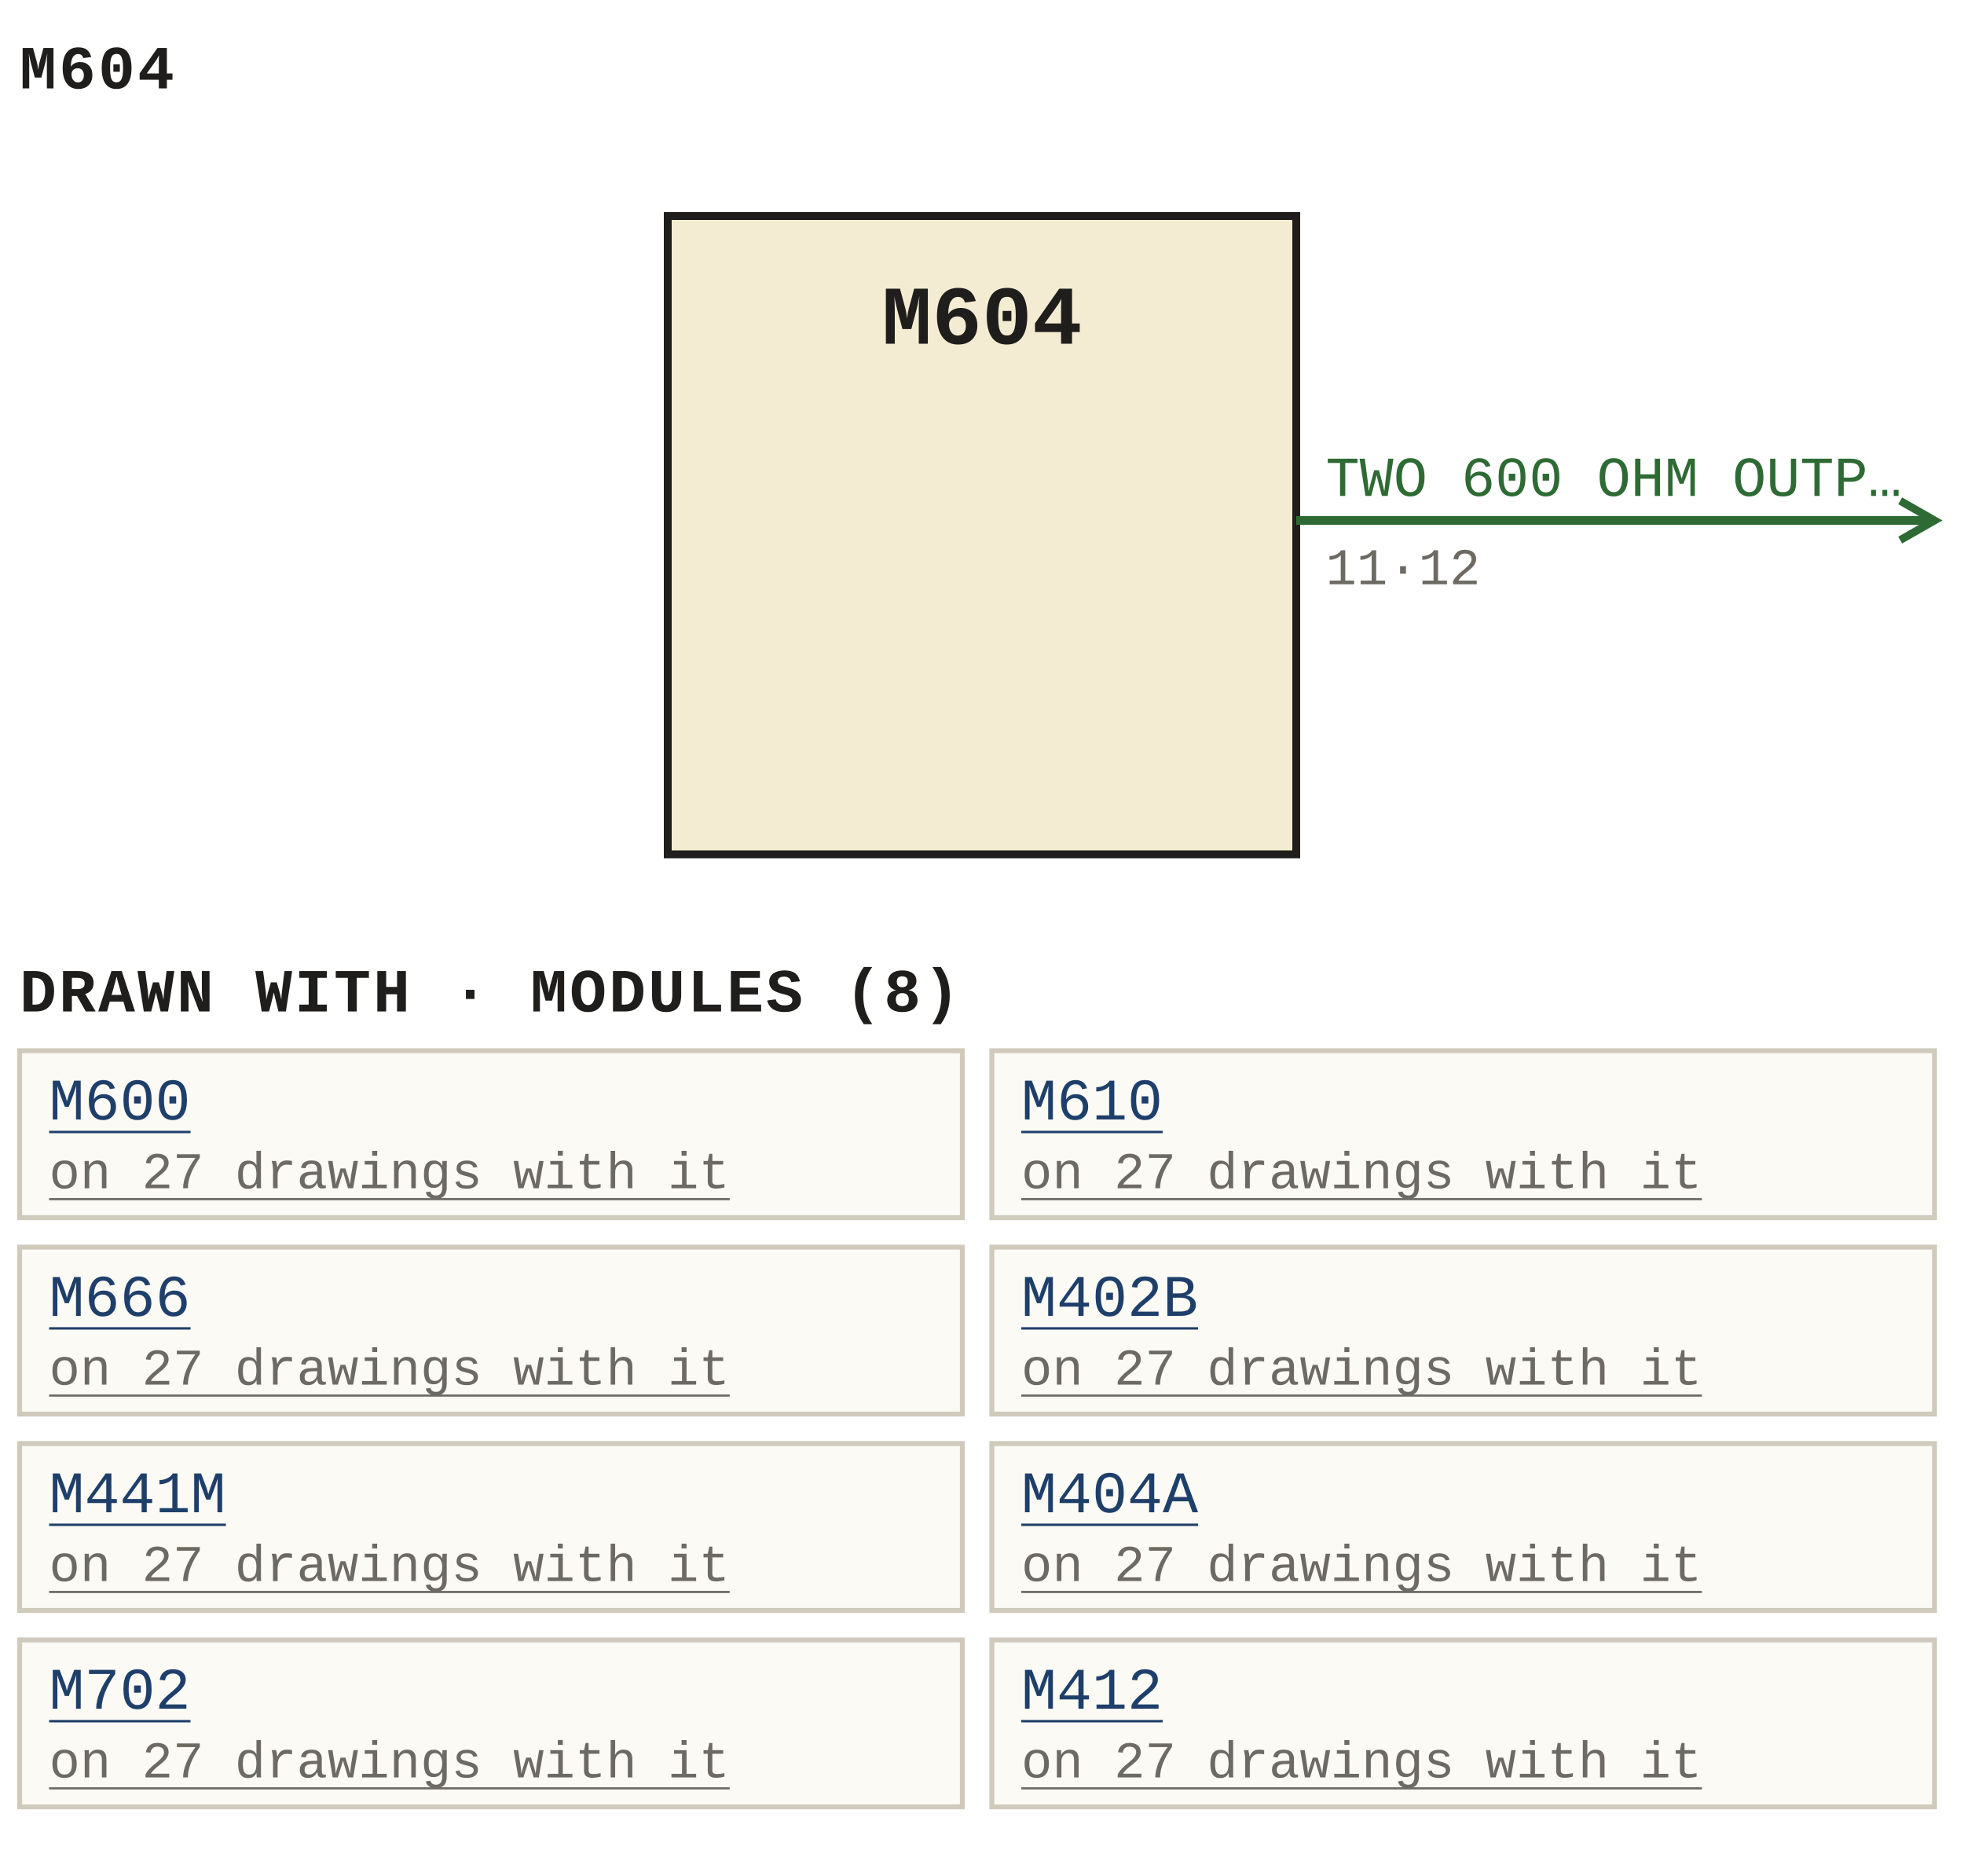
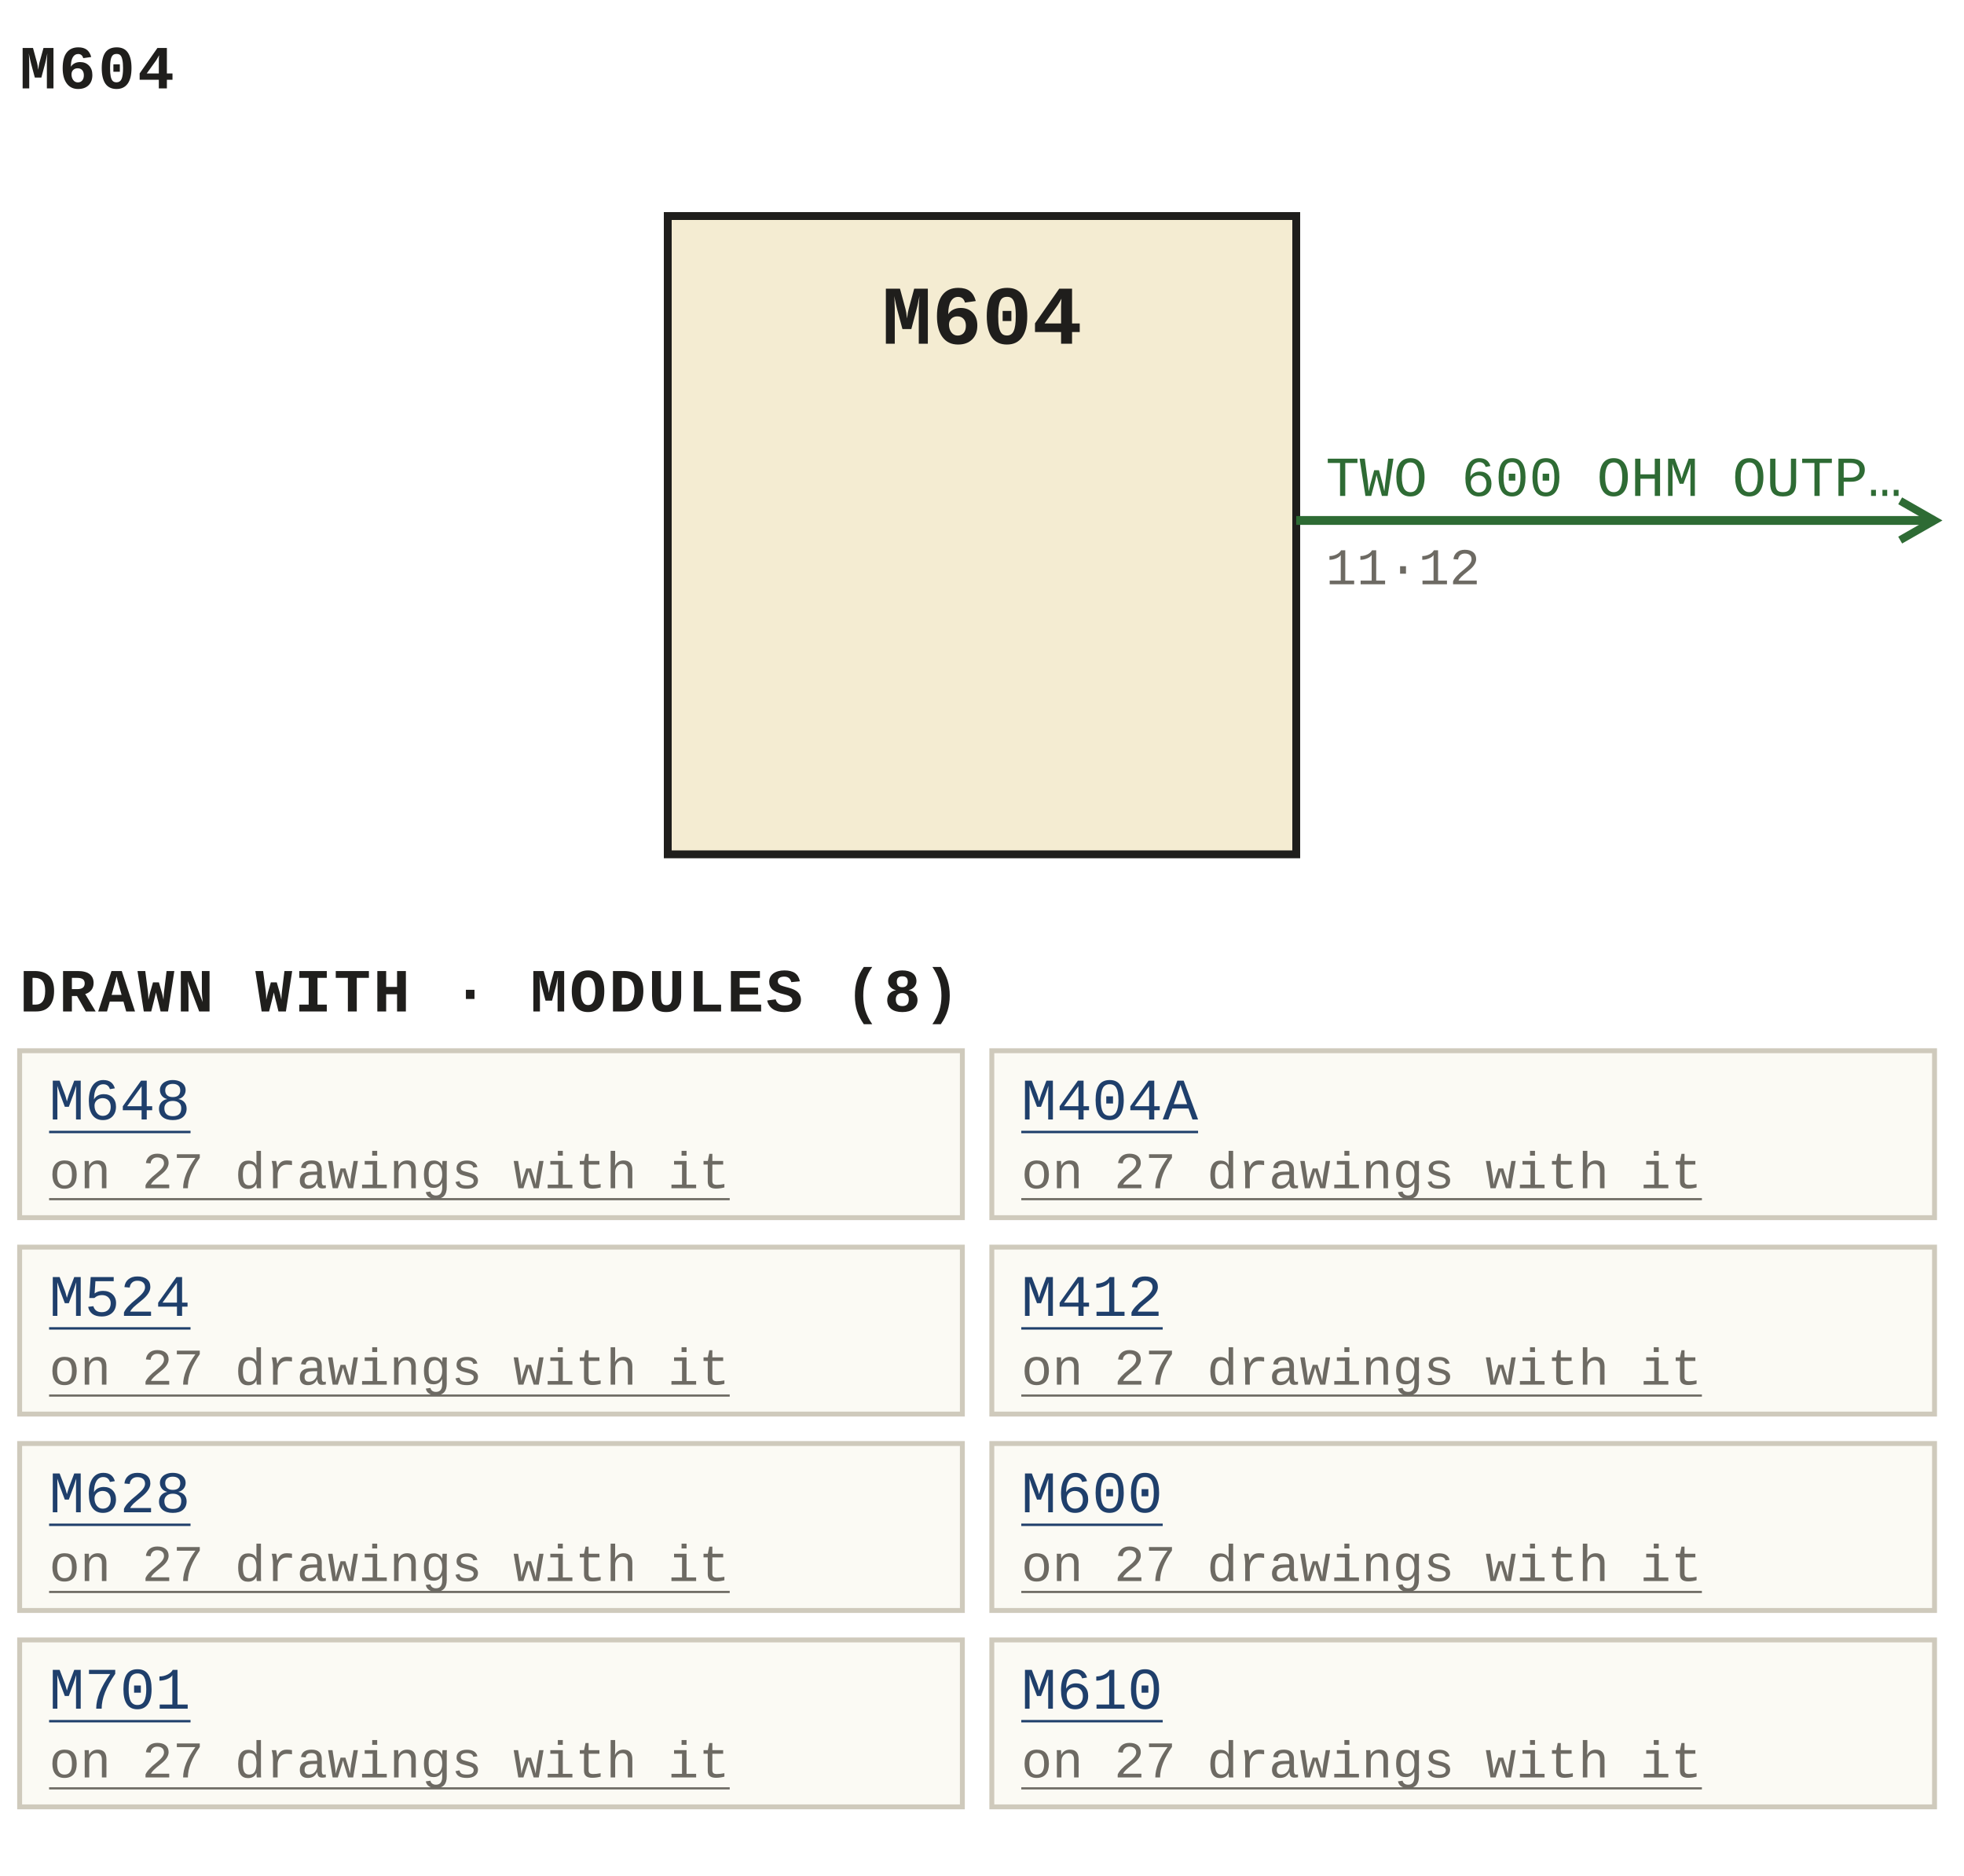
<svg xmlns="http://www.w3.org/2000/svg" class="wp" viewBox="0 0 400 382" width="400" height="382" role="img" aria-label="M604 connections" style="width:100%;max-width:500px;height:auto;background:#fbfaf4">
  <style>.wp text{font-family:"Courier Prime","Courier New",Courier,monospace;fill:#1f1e1c;font-size:12px} .wp .f{fill:#6d6a63;font-size:10.5px} .wp .h{font-size:12.5px;font-weight:700;letter-spacing:.04em} .wp .b{font-size:17px;font-weight:700} .wp a text{fill:#1f3f6b;text-decoration:underline} .wp a:hover rect{fill:#efe9d2}</style>
  <text x="4" y="18" class="h">M604</text>
  <rect x="136" y="44" width="128" height="130" fill="#f4ecd2" stroke="#1f1e1c" stroke-width="1.6" />
  <text x="200.0" y="70" class="b" text-anchor="middle">M604</text>
  <line x1="264" y1="106" x2="394" y2="106" stroke="#2e6b34" stroke-width="1.8" />
  <path d="M387,102 L394,106 L387,110" fill="none" stroke="#2e6b34" stroke-width="1.6" />
  <text x="270" y="101" text-anchor="start" style="font-size:11.5px;fill:#2e6b34">TWO 600 OHM OUTP…</text>
  <text x="270" y="119" text-anchor="start" class="f">11·12</text>
  <text x="4" y="206" class="h">DRAWN WITH · MODULES (8)</text>
-   <a href="../../PAGES/M600.html">
+   <a href="../../PAGES/M648.html">
    <rect x="4" y="214" width="192" height="34" fill="#fbfaf4" stroke="#cfcabc" />
-     <text x="10" y="228">M600</text>
+     <text x="10" y="228">M648</text>
    <text x="10" y="242" class="f">on 27 drawings with it</text>
  </a>
-   <a href="../../PAGES/M610.html">
+   <a href="../../PAGES/M404A.html">
    <rect x="202" y="214" width="192" height="34" fill="#fbfaf4" stroke="#cfcabc" />
-     <text x="208" y="228">M610</text>
+     <text x="208" y="228">M404A</text>
    <text x="208" y="242" class="f">on 27 drawings with it</text>
  </a>
-   <a href="../../PAGES/M666.html">
+   <a href="../../PAGES/M524.html">
    <rect x="4" y="254" width="192" height="34" fill="#fbfaf4" stroke="#cfcabc" />
-     <text x="10" y="268">M666</text>
+     <text x="10" y="268">M524</text>
    <text x="10" y="282" class="f">on 27 drawings with it</text>
  </a>
-   <a href="../../PAGES/M402B.html">
+   <a href="../../PAGES/M412.html">
    <rect x="202" y="254" width="192" height="34" fill="#fbfaf4" stroke="#cfcabc" />
-     <text x="208" y="268">M402B</text>
+     <text x="208" y="268">M412</text>
    <text x="208" y="282" class="f">on 27 drawings with it</text>
  </a>
-   <a href="../../PAGES/M441M.html">
+   <a href="../../PAGES/M628.html">
    <rect x="4" y="294" width="192" height="34" fill="#fbfaf4" stroke="#cfcabc" />
-     <text x="10" y="308">M441M</text>
+     <text x="10" y="308">M628</text>
    <text x="10" y="322" class="f">on 27 drawings with it</text>
  </a>
-   <a href="../../PAGES/M404A.html">
+   <a href="../../PAGES/M600.html">
    <rect x="202" y="294" width="192" height="34" fill="#fbfaf4" stroke="#cfcabc" />
-     <text x="208" y="308">M404A</text>
+     <text x="208" y="308">M600</text>
    <text x="208" y="322" class="f">on 27 drawings with it</text>
  </a>
-   <a href="../../PAGES/M702.html">
+   <a href="../../PAGES/M701.html">
    <rect x="4" y="334" width="192" height="34" fill="#fbfaf4" stroke="#cfcabc" />
-     <text x="10" y="348">M702</text>
+     <text x="10" y="348">M701</text>
    <text x="10" y="362" class="f">on 27 drawings with it</text>
  </a>
-   <a href="../../PAGES/M412.html">
+   <a href="../../PAGES/M610.html">
    <rect x="202" y="334" width="192" height="34" fill="#fbfaf4" stroke="#cfcabc" />
-     <text x="208" y="348">M412</text>
+     <text x="208" y="348">M610</text>
    <text x="208" y="362" class="f">on 27 drawings with it</text>
  </a>
</svg>
